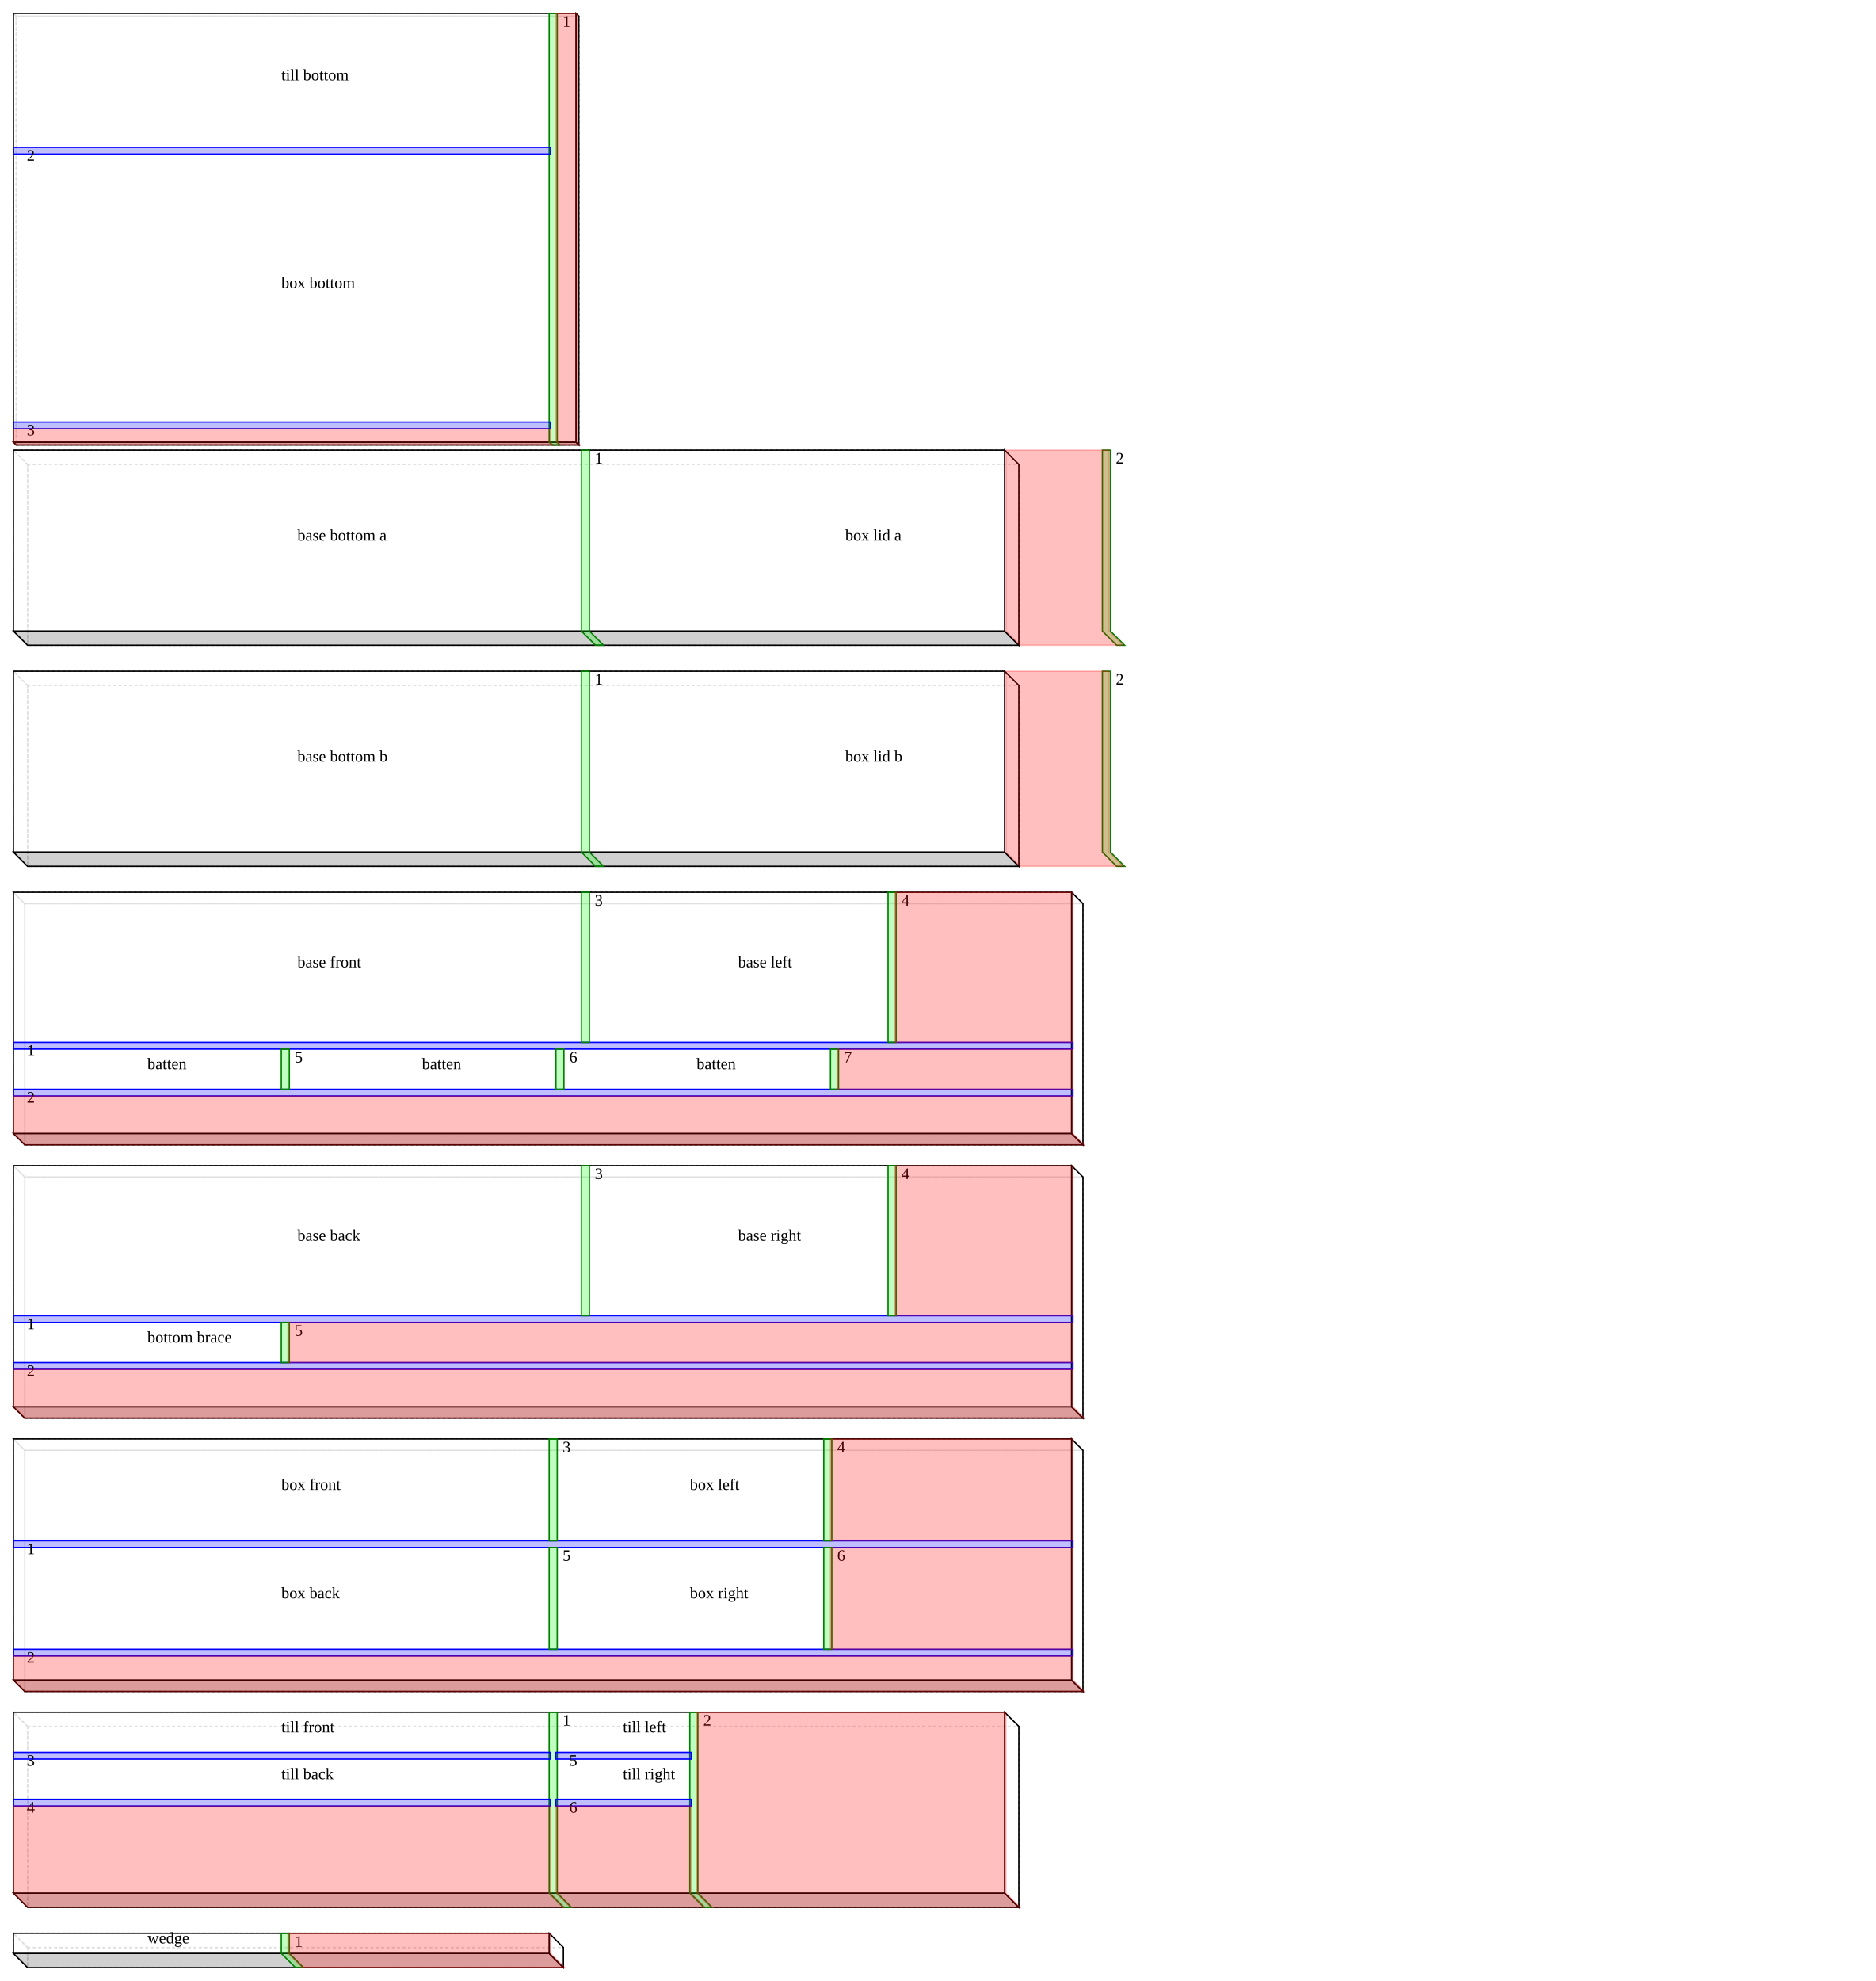
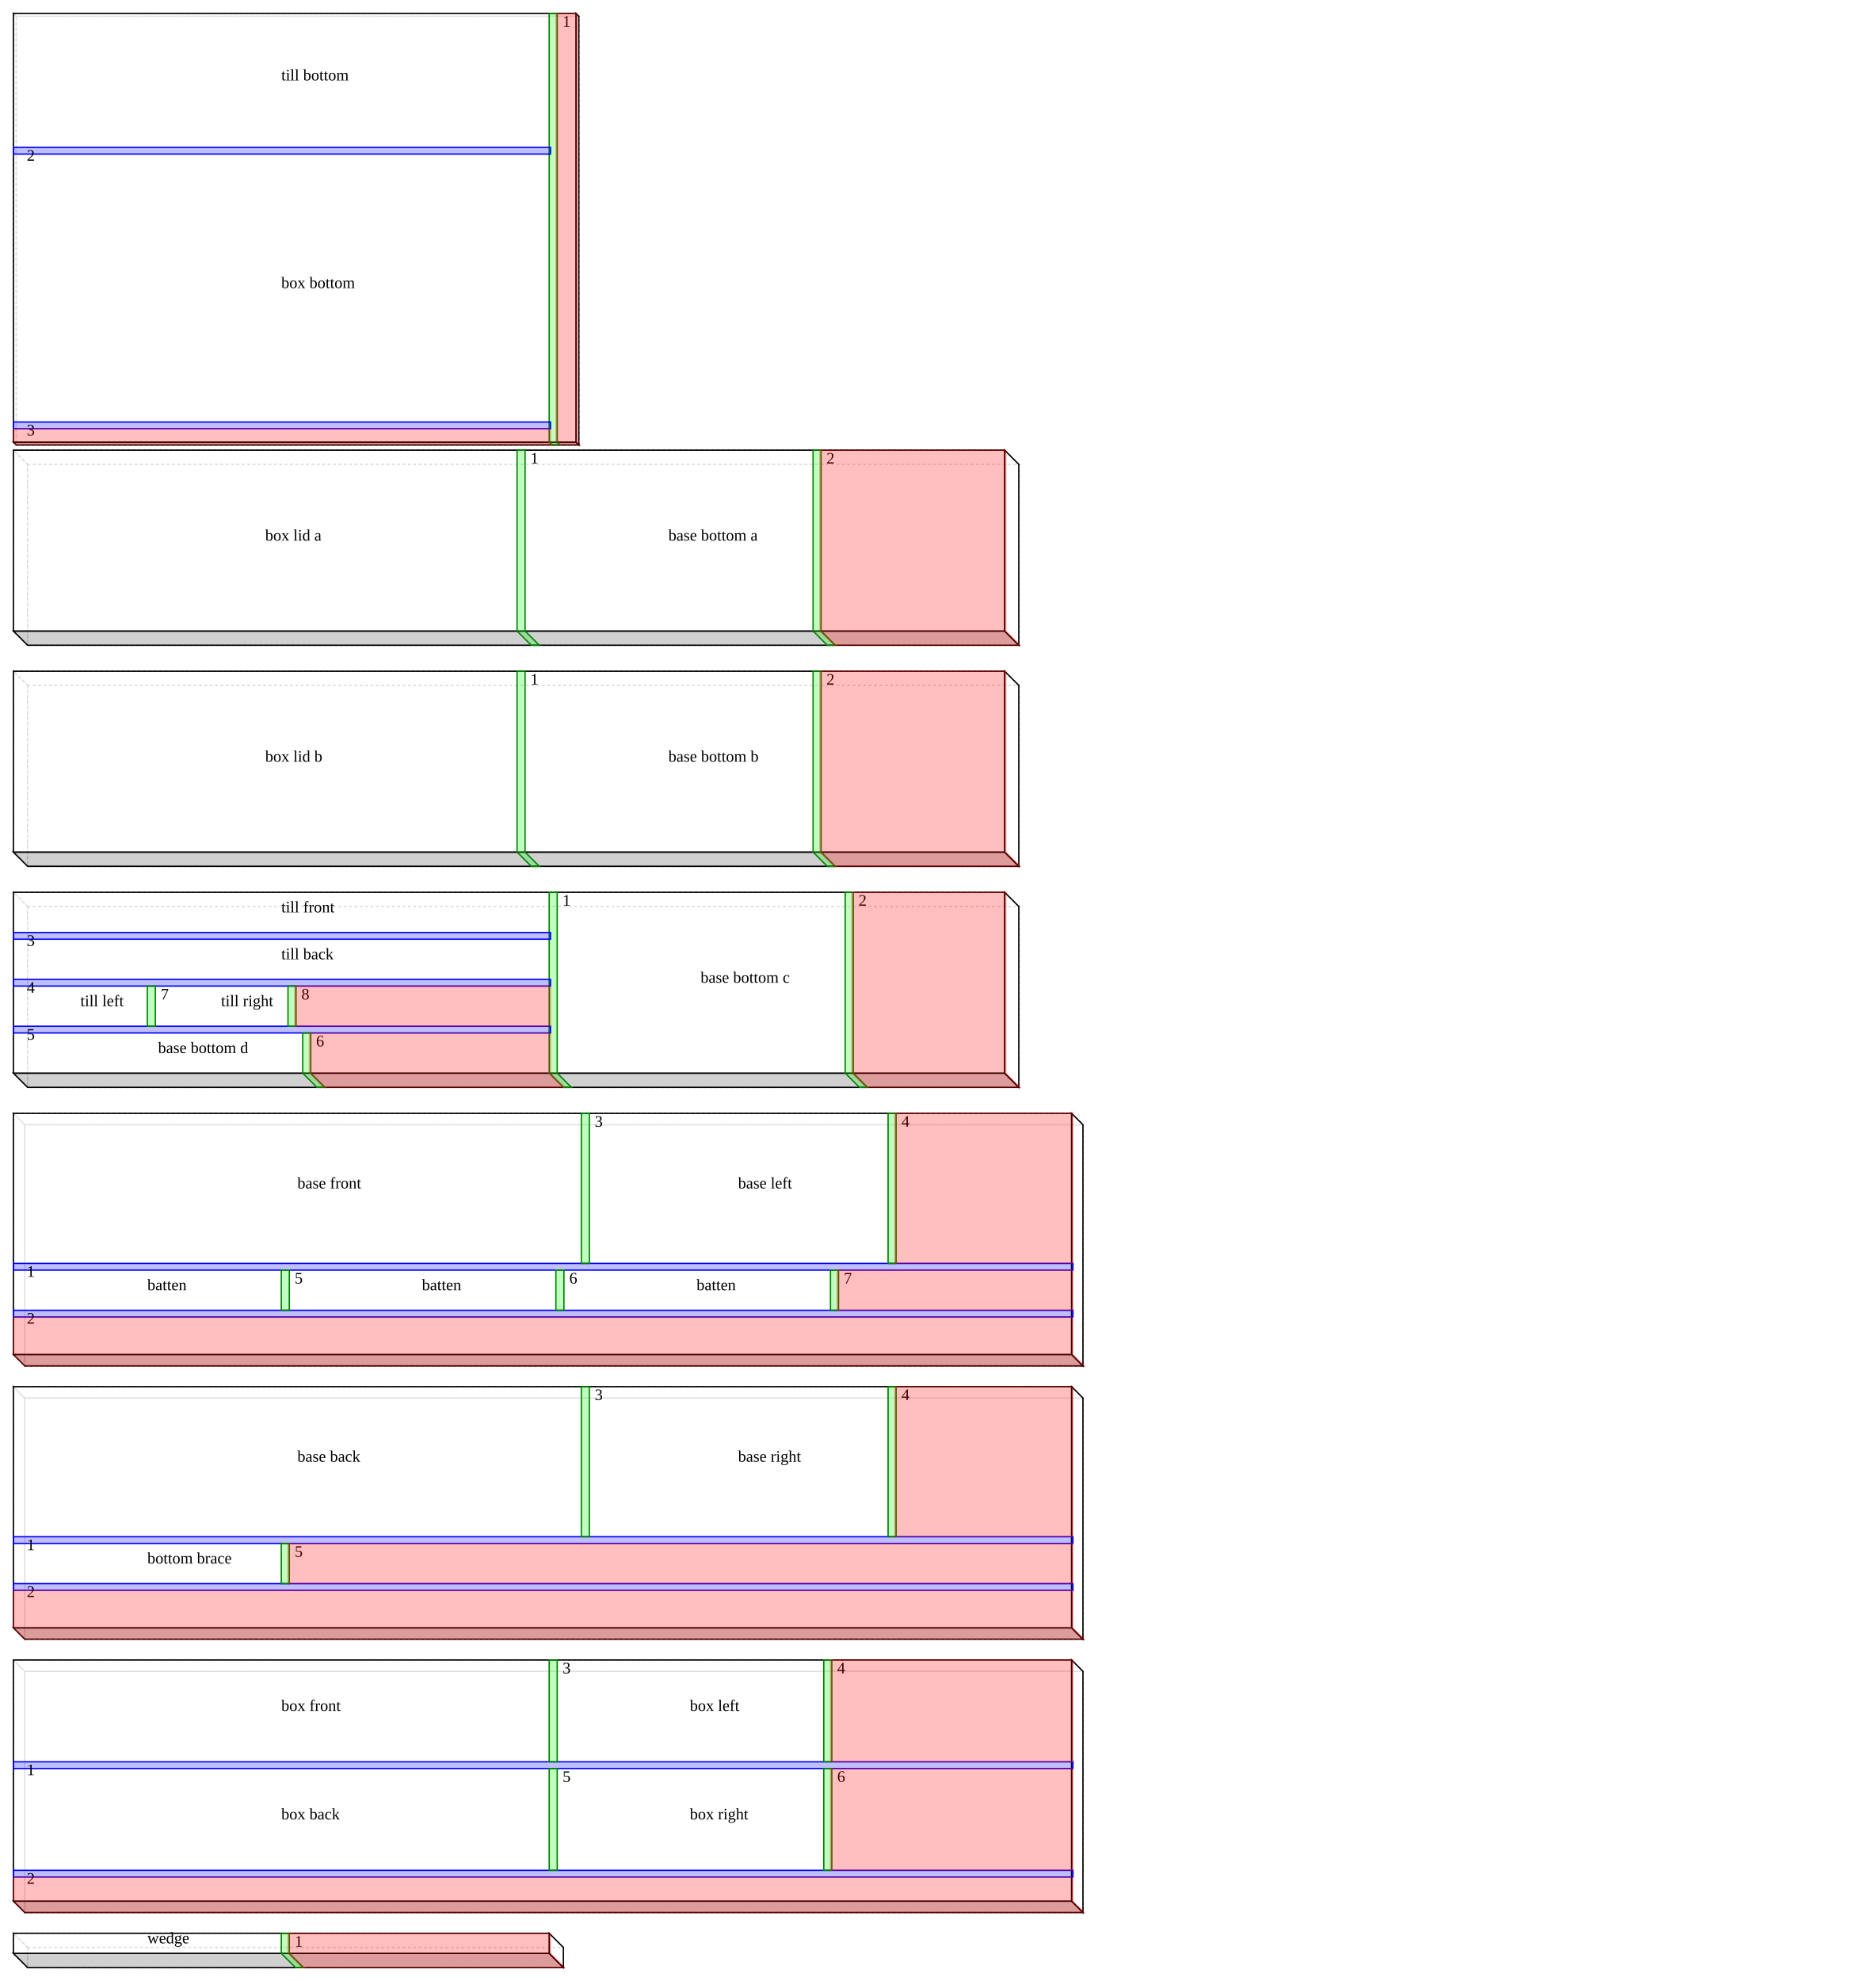
<svg xmlns="http://www.w3.org/2000/svg" width="1400" viewBox="0 0 1400 1478.607">
  <polygon fill="none" stroke-width="1" stroke-dasharray="2" stroke="gray" points="12.121,12.121 12.121,332.121 432.121,332.121 432.121,12.121" />
  <polygon fill="none" stroke-width="1" stroke-dasharray="2" stroke="gray" points="10.0,10.0 10.0,330.0 12.121,332.121 12.121,12.121" />
  <polygon fill="none" stroke-width="1" stroke-dasharray="2" stroke="gray" points="12.121,12.121 432.121,12.121 430.0,10.0 10.0,10.0" />
  <polygon fill="rgba(192,192,192,0.75)" stroke-width="1" stroke-dasharray="" stroke="black" points="10.0,330.0 430.0,330.0 432.121,332.121 12.121,332.121" />
  <polygon fill="rgba(255,255,255,0.75)" stroke-width="1" stroke-dasharray="" stroke="black" points="432.121,12.121 432.121,332.121 430.0,330.0 430.0,10.0" />
  <polygon fill="rgba(255,255,255,0.75)" stroke-width="1" stroke-dasharray="" stroke="black" points="10.0,10.0 430.0,10.0 430.0,330.0 10.0,330.0" />
  <polygon fill="rgba(0,255,0,0.25)" stroke-width="1" stroke-dasharray="" stroke="green" points="410.0,10.0 416.0,10.0 416.0,330.0 418.121,332.121 412.121,332.121 410.0,330.0" />
  <text style="" text-anchor="left" x="420.0" y="20" fill="black">1</text>
  <polygon fill="rgba(255,0,0,0.25)" stroke-width="1" stroke-dasharray="" stroke="rgba(255,0,0,0.25)" points="415.0,10.0 431.0,10.0 431.0,330.0 433.121,332.121 417.121,332.121 415.0,330.0" />
  <polygon fill="rgba(0,0,255,0.25)" stroke-width="1" stroke-dasharray="" stroke="blue" points="10.0,110.0 411.0,110.0 411.0,115.0 10.0,115.0" />
  <text style="" text-anchor="left" x="20" y="120.0" fill="black">2</text>
  <polygon fill="rgba(0,0,255,0.25)" stroke-width="1" stroke-dasharray="" stroke="blue" points="10.0,315.0 411.0,315.0 411.0,320.0 10.0,320.0" />
  <text style="" text-anchor="left" x="20" y="325.0" fill="black">3</text>
  <polygon fill="rgba(255,0,0,0.25)" stroke-width="1" stroke-dasharray="" stroke="rgba(255,0,0,0.25)" points="10.0,320.0 411.0,320.0 411.0,330.0 413.121,332.121 12.121,332.121 10.0,330.0" />
  <text style="" text-anchor="start" x="210.0" y="60.0" fill="black">till bottom</text>
  <text style="" text-anchor="start" x="210.0" y="215.0" fill="black">box bottom</text>
  <polygon fill="none" stroke-width="1" stroke-dasharray="2" stroke="gray" points="20.607,346.607 20.607,481.607 760.607,481.607 760.607,346.607" />
  <polygon fill="none" stroke-width="1" stroke-dasharray="2" stroke="gray" points="10.0,336.0 10.0,471.0 20.607,481.607 20.607,346.607" />
  <polygon fill="none" stroke-width="1" stroke-dasharray="2" stroke="gray" points="20.607,346.607 760.607,346.607 750.0,336.0 10.0,336.0" />
  <polygon fill="rgba(192,192,192,0.75)" stroke-width="1" stroke-dasharray="" stroke="black" points="10.0,471.0 750.0,471.0 760.607,481.607 20.607,481.607" />
  <polygon fill="rgba(255,255,255,0.75)" stroke-width="1" stroke-dasharray="" stroke="black" points="760.607,346.607 760.607,481.607 750.0,471.0 750.0,336.0" />
  <polygon fill="rgba(255,255,255,0.75)" stroke-width="1" stroke-dasharray="" stroke="black" points="10.0,336.0 750.0,336.0 750.0,471.0 10.0,471.0" />
-   <polygon fill="rgba(0,255,0,0.25)" stroke-width="1" stroke-dasharray="" stroke="green" points="434.0,336.0 440.0,336.0 440.0,471.0 450.607,481.607 444.607,481.607 434.0,471.0" />
-   <text style="" text-anchor="left" x="444.0" y="346" fill="black">1</text>
-   <polygon fill="rgba(0,255,0,0.25)" stroke-width="1" stroke-dasharray="" stroke="green" points="823.0,336.0 829.0,336.0 829.0,471.0 839.607,481.607 833.607,481.607 823.0,471.0" />
-   <text style="" text-anchor="left" x="833.0" y="346" fill="black">2</text>
-   <polygon fill="rgba(255,0,0,0.25)" stroke-width="1" stroke-dasharray="" stroke="rgba(255,0,0,0.25)" points="828.0,336.0 751.0,336.0 751.0,471.0 761.607,481.607 838.607,481.607 828.0,471.0" />
-   <text style="" text-anchor="start" x="222.0" y="403.5" fill="black">base bottom a</text>
-   <text style="" text-anchor="start" x="631.0" y="403.5" fill="black">box lid a</text>
+   <polygon fill="rgba(0,255,0,0.25)" stroke-width="1" stroke-dasharray="" stroke="green" points="386.0,336.0 392.0,336.0 392.0,471.0 402.607,481.607 396.607,481.607 386.0,471.0" />
+   <text style="" text-anchor="left" x="396.0" y="346" fill="black">1</text>
+   <polygon fill="rgba(0,255,0,0.25)" stroke-width="1" stroke-dasharray="" stroke="green" points="607.0,336.0 613.0,336.0 613.0,471.0 623.607,481.607 617.607,481.607 607.0,471.0" />
+   <text style="" text-anchor="left" x="617.0" y="346" fill="black">2</text>
+   <polygon fill="rgba(255,0,0,0.25)" stroke-width="1" stroke-dasharray="" stroke="rgba(255,0,0,0.25)" points="612.0,336.0 751.0,336.0 751.0,471.0 761.607,481.607 622.607,481.607 612.0,471.0" />
+   <text style="" text-anchor="start" x="198.0" y="403.5" fill="black">box lid a</text>
+   <text style="" text-anchor="start" x="499.0" y="403.5" fill="black">base bottom a</text>
  <polygon fill="none" stroke-width="1" stroke-dasharray="2" stroke="gray" points="20.607,511.607 20.607,646.607 760.607,646.607 760.607,511.607" />
  <polygon fill="none" stroke-width="1" stroke-dasharray="2" stroke="gray" points="10.0,501.0 10.0,636.0 20.607,646.607 20.607,511.607" />
  <polygon fill="none" stroke-width="1" stroke-dasharray="2" stroke="gray" points="20.607,511.607 760.607,511.607 750.0,501.0 10.0,501.0" />
  <polygon fill="rgba(192,192,192,0.75)" stroke-width="1" stroke-dasharray="" stroke="black" points="10.0,636.0 750.0,636.0 760.607,646.607 20.607,646.607" />
  <polygon fill="rgba(255,255,255,0.75)" stroke-width="1" stroke-dasharray="" stroke="black" points="760.607,511.607 760.607,646.607 750.0,636.0 750.0,501.0" />
  <polygon fill="rgba(255,255,255,0.75)" stroke-width="1" stroke-dasharray="" stroke="black" points="10.0,501.0 750.0,501.0 750.0,636.0 10.0,636.0" />
-   <polygon fill="rgba(0,255,0,0.25)" stroke-width="1" stroke-dasharray="" stroke="green" points="434.0,501.0 440.0,501.0 440.0,636.0 450.607,646.607 444.607,646.607 434.0,636.0" />
-   <text style="" text-anchor="left" x="444.0" y="511" fill="black">1</text>
-   <polygon fill="rgba(0,255,0,0.25)" stroke-width="1" stroke-dasharray="" stroke="green" points="823.0,501.0 829.0,501.0 829.0,636.0 839.607,646.607 833.607,646.607 823.0,636.0" />
-   <text style="" text-anchor="left" x="833.0" y="511" fill="black">2</text>
-   <polygon fill="rgba(255,0,0,0.25)" stroke-width="1" stroke-dasharray="" stroke="rgba(255,0,0,0.25)" points="828.0,501.0 751.0,501.0 751.0,636.0 761.607,646.607 838.607,646.607 828.0,636.0" />
-   <text style="" text-anchor="start" x="222.0" y="568.5" fill="black">base bottom b</text>
-   <text style="" text-anchor="start" x="631.0" y="568.5" fill="black">box lid b</text>
-   <polygon fill="none" stroke-width="1" stroke-dasharray="2" stroke="gray" points="18.485,674.485 18.485,854.485 808.485,854.485 808.485,674.485" />
-   <polygon fill="none" stroke-width="1" stroke-dasharray="2" stroke="gray" points="10.0,666.0 10.0,846.0 18.485,854.485 18.485,674.485" />
-   <polygon fill="none" stroke-width="1" stroke-dasharray="2" stroke="gray" points="18.485,674.485 808.485,674.485 800.0,666.0 10.0,666.0" />
-   <polygon fill="rgba(192,192,192,0.75)" stroke-width="1" stroke-dasharray="" stroke="black" points="10.0,846.0 800.0,846.0 808.485,854.485 18.485,854.485" />
-   <polygon fill="rgba(255,255,255,0.75)" stroke-width="1" stroke-dasharray="" stroke="black" points="808.485,674.485 808.485,854.485 800.0,846.0 800.0,666.0" />
-   <polygon fill="rgba(255,255,255,0.75)" stroke-width="1" stroke-dasharray="" stroke="black" points="10.0,666.0 800.0,666.0 800.0,846.0 10.0,846.0" />
-   <polygon fill="rgba(0,0,255,0.25)" stroke-width="1" stroke-dasharray="" stroke="blue" points="10.0,778.0 801.0,778.0 801.0,783.0 10.0,783.0" />
-   <text style="" text-anchor="left" x="20" y="788.0" fill="black">1</text>
-   <polygon fill="rgba(0,0,255,0.25)" stroke-width="1" stroke-dasharray="" stroke="blue" points="10.0,813.0 801.0,813.0 801.0,818.0 10.0,818.0" />
-   <text style="" text-anchor="left" x="20" y="823.0" fill="black">2</text>
-   <polygon fill="rgba(255,0,0,0.25)" stroke-width="1" stroke-dasharray="" stroke="rgba(255,0,0,0.25)" points="10.0,818.0 801.0,818.0 801.0,846.0 809.485,854.485 18.485,854.485 10.0,846.0" />
-   <polygon fill="rgba(0,255,0,0.25)" stroke-width="1" stroke-dasharray="" stroke="green" points="434.0,666.0 440.0,666.0 440.0,778.0 434.0,778.0" />
-   <text style="" text-anchor="left" x="444.0" y="676" fill="black">3</text>
-   <polygon fill="rgba(0,255,0,0.25)" stroke-width="1" stroke-dasharray="" stroke="green" points="663.0,666.0 669.0,666.0 669.0,778.0 663.0,778.0" />
-   <text style="" text-anchor="left" x="673.0" y="676" fill="black">4</text>
-   <polygon fill="rgba(255,0,0,0.25)" stroke-width="1" stroke-dasharray="" stroke="rgba(255,0,0,0.25)" points="668.0,666.0 801.0,666.0 801.0,778.0 668.0,778.0" />
-   <text style="" text-anchor="start" x="222.0" y="722.0" fill="black">base front</text>
-   <text style="" text-anchor="start" x="551.0" y="722.0" fill="black">base left</text>
-   <polygon fill="rgba(0,255,0,0.25)" stroke-width="1" stroke-dasharray="" stroke="green" points="210.0,783.0 216.0,783.0 216.0,813.0 210.0,813.0" />
-   <text style="" text-anchor="left" x="220.0" y="793.0" fill="black">5</text>
-   <polygon fill="rgba(0,255,0,0.25)" stroke-width="1" stroke-dasharray="" stroke="green" points="415.0,783.0 421.0,783.0 421.0,813.0 415.0,813.0" />
-   <text style="" text-anchor="left" x="425.0" y="793.0" fill="black">6</text>
-   <polygon fill="rgba(0,255,0,0.25)" stroke-width="1" stroke-dasharray="" stroke="green" points="620.0,783.0 626.0,783.0 626.0,813.0 620.0,813.0" />
-   <text style="" text-anchor="left" x="630.0" y="793.0" fill="black">7</text>
-   <polygon fill="rgba(255,0,0,0.25)" stroke-width="1" stroke-dasharray="" stroke="rgba(255,0,0,0.25)" points="625.0,783.0 801.0,783.0 801.0,813.0 625.0,813.0" />
-   <text style="" text-anchor="start" x="110.0" y="798.0" fill="black">batten</text>
-   <text style="" text-anchor="start" x="315.0" y="798.0" fill="black">batten</text>
-   <text style="" text-anchor="start" x="520.0" y="798.0" fill="black">batten</text>
-   <polygon fill="none" stroke-width="1" stroke-dasharray="2" stroke="gray" points="18.485,878.485 18.485,1058.485 808.485,1058.485 808.485,878.485" />
-   <polygon fill="none" stroke-width="1" stroke-dasharray="2" stroke="gray" points="10.0,870.0 10.0,1050.0 18.485,1058.485 18.485,878.485" />
-   <polygon fill="none" stroke-width="1" stroke-dasharray="2" stroke="gray" points="18.485,878.485 808.485,878.485 800.0,870.0 10.0,870.0" />
-   <polygon fill="rgba(192,192,192,0.75)" stroke-width="1" stroke-dasharray="" stroke="black" points="10.0,1050.0 800.0,1050.0 808.485,1058.485 18.485,1058.485" />
-   <polygon fill="rgba(255,255,255,0.75)" stroke-width="1" stroke-dasharray="" stroke="black" points="808.485,878.485 808.485,1058.485 800.0,1050.0 800.0,870.0" />
-   <polygon fill="rgba(255,255,255,0.75)" stroke-width="1" stroke-dasharray="" stroke="black" points="10.0,870.0 800.0,870.0 800.0,1050.0 10.0,1050.0" />
-   <polygon fill="rgba(0,0,255,0.25)" stroke-width="1" stroke-dasharray="" stroke="blue" points="10.0,982.0 801.0,982.0 801.0,987.0 10.0,987.0" />
-   <text style="" text-anchor="left" x="20" y="992.0" fill="black">1</text>
-   <polygon fill="rgba(0,0,255,0.25)" stroke-width="1" stroke-dasharray="" stroke="blue" points="10.0,1017.0 801.0,1017.0 801.0,1022.0 10.0,1022.0" />
-   <text style="" text-anchor="left" x="20" y="1027.0" fill="black">2</text>
-   <polygon fill="rgba(255,0,0,0.25)" stroke-width="1" stroke-dasharray="" stroke="rgba(255,0,0,0.25)" points="10.0,1022.0 801.0,1022.0 801.0,1050.0 809.485,1058.485 18.485,1058.485 10.0,1050.0" />
-   <polygon fill="rgba(0,255,0,0.25)" stroke-width="1" stroke-dasharray="" stroke="green" points="434.0,870.0 440.0,870.0 440.0,982.0 434.0,982.0" />
-   <text style="" text-anchor="left" x="444.0" y="880" fill="black">3</text>
-   <polygon fill="rgba(0,255,0,0.25)" stroke-width="1" stroke-dasharray="" stroke="green" points="663.0,870.0 669.0,870.0 669.0,982.0 663.0,982.0" />
-   <text style="" text-anchor="left" x="673.0" y="880" fill="black">4</text>
-   <polygon fill="rgba(255,0,0,0.25)" stroke-width="1" stroke-dasharray="" stroke="rgba(255,0,0,0.25)" points="668.0,870.0 801.0,870.0 801.0,982.0 668.0,982.0" />
-   <text style="" text-anchor="start" x="222.0" y="926.0" fill="black">base back</text>
-   <text style="" text-anchor="start" x="551.0" y="926.0" fill="black">base right</text>
-   <polygon fill="rgba(0,255,0,0.25)" stroke-width="1" stroke-dasharray="" stroke="green" points="210.0,987.0 216.0,987.0 216.0,1017.0 210.0,1017.0" />
-   <text style="" text-anchor="left" x="220.0" y="997.0" fill="black">5</text>
-   <polygon fill="rgba(255,0,0,0.25)" stroke-width="1" stroke-dasharray="" stroke="rgba(255,0,0,0.25)" points="215.0,987.0 801.0,987.0 801.0,1017.0 215.0,1017.0" />
-   <text style="" text-anchor="start" x="110.0" y="1002.0" fill="black">bottom brace</text>
-   <polygon fill="none" stroke-width="1" stroke-dasharray="2" stroke="gray" points="18.485,1082.485 18.485,1262.485 808.485,1262.485 808.485,1082.485" />
-   <polygon fill="none" stroke-width="1" stroke-dasharray="2" stroke="gray" points="10.0,1074.0 10.0,1254.0 18.485,1262.485 18.485,1082.485" />
-   <polygon fill="none" stroke-width="1" stroke-dasharray="2" stroke="gray" points="18.485,1082.485 808.485,1082.485 800.0,1074.0 10.0,1074.0" />
-   <polygon fill="rgba(192,192,192,0.75)" stroke-width="1" stroke-dasharray="" stroke="black" points="10.0,1254.0 800.0,1254.0 808.485,1262.485 18.485,1262.485" />
-   <polygon fill="rgba(255,255,255,0.75)" stroke-width="1" stroke-dasharray="" stroke="black" points="808.485,1082.485 808.485,1262.485 800.0,1254.0 800.0,1074.0" />
-   <polygon fill="rgba(255,255,255,0.75)" stroke-width="1" stroke-dasharray="" stroke="black" points="10.0,1074.0 800.0,1074.0 800.0,1254.0 10.0,1254.0" />
-   <polygon fill="rgba(0,0,255,0.25)" stroke-width="1" stroke-dasharray="" stroke="blue" points="10.0,1150.0 801.0,1150.0 801.0,1155.0 10.0,1155.0" />
-   <text style="" text-anchor="left" x="20" y="1160.0" fill="black">1</text>
-   <polygon fill="rgba(0,0,255,0.25)" stroke-width="1" stroke-dasharray="" stroke="blue" points="10.0,1231.0 801.0,1231.0 801.0,1236.0 10.0,1236.0" />
-   <text style="" text-anchor="left" x="20" y="1241.0" fill="black">2</text>
-   <polygon fill="rgba(255,0,0,0.25)" stroke-width="1" stroke-dasharray="" stroke="rgba(255,0,0,0.25)" points="10.0,1236.0 801.0,1236.0 801.0,1254.0 809.485,1262.485 18.485,1262.485 10.0,1254.0" />
-   <polygon fill="rgba(0,255,0,0.25)" stroke-width="1" stroke-dasharray="" stroke="green" points="410.0,1074.0 416.0,1074.0 416.0,1150.0 410.0,1150.0" />
-   <text style="" text-anchor="left" x="420.0" y="1084" fill="black">3</text>
-   <polygon fill="rgba(0,255,0,0.25)" stroke-width="1" stroke-dasharray="" stroke="green" points="615.0,1074.0 621.0,1074.0 621.0,1150.0 615.0,1150.0" />
-   <text style="" text-anchor="left" x="625.0" y="1084" fill="black">4</text>
-   <polygon fill="rgba(255,0,0,0.25)" stroke-width="1" stroke-dasharray="" stroke="rgba(255,0,0,0.25)" points="620.0,1074.0 801.0,1074.0 801.0,1150.0 620.0,1150.0" />
-   <polygon fill="rgba(0,255,0,0.25)" stroke-width="1" stroke-dasharray="" stroke="green" points="410.0,1155.0 416.0,1155.0 416.0,1231.0 410.0,1231.0" />
-   <text style="" text-anchor="left" x="420.0" y="1165.0" fill="black">5</text>
-   <polygon fill="rgba(0,255,0,0.25)" stroke-width="1" stroke-dasharray="" stroke="green" points="615.0,1155.0 621.0,1155.0 621.0,1231.0 615.0,1231.0" />
-   <text style="" text-anchor="left" x="625.0" y="1165.0" fill="black">6</text>
-   <polygon fill="rgba(255,0,0,0.25)" stroke-width="1" stroke-dasharray="" stroke="rgba(255,0,0,0.25)" points="620.0,1155.0 801.0,1155.0 801.0,1231.0 620.0,1231.0" />
-   <text style="" text-anchor="start" x="210.0" y="1112.0" fill="black">box front</text>
-   <text style="" text-anchor="start" x="515.0" y="1112.0" fill="black">box left</text>
-   <text style="" text-anchor="start" x="210.0" y="1193.0" fill="black">box back</text>
-   <text style="" text-anchor="start" x="515.0" y="1193.0" fill="black">box right</text>
-   <polygon fill="none" stroke-width="1" stroke-dasharray="2" stroke="gray" points="20.607,1288.607 20.607,1423.607 760.607,1423.607 760.607,1288.607" />
-   <polygon fill="none" stroke-width="1" stroke-dasharray="2" stroke="gray" points="10.0,1278.0 10.0,1413.0 20.607,1423.607 20.607,1288.607" />
-   <polygon fill="none" stroke-width="1" stroke-dasharray="2" stroke="gray" points="20.607,1288.607 760.607,1288.607 750.0,1278.0 10.0,1278.0" />
-   <polygon fill="rgba(192,192,192,0.75)" stroke-width="1" stroke-dasharray="" stroke="black" points="10.0,1413.0 750.0,1413.0 760.607,1423.607 20.607,1423.607" />
-   <polygon fill="rgba(255,255,255,0.75)" stroke-width="1" stroke-dasharray="" stroke="black" points="760.607,1288.607 760.607,1423.607 750.0,1413.0 750.0,1278.0" />
-   <polygon fill="rgba(255,255,255,0.75)" stroke-width="1" stroke-dasharray="" stroke="black" points="10.0,1278.0 750.0,1278.0 750.0,1413.0 10.0,1413.0" />
-   <polygon fill="rgba(0,255,0,0.25)" stroke-width="1" stroke-dasharray="" stroke="green" points="410.0,1278.0 416.0,1278.0 416.0,1413.0 426.607,1423.607 420.607,1423.607 410.0,1413.0" />
-   <text style="" text-anchor="left" x="420.0" y="1288" fill="black">1</text>
-   <polygon fill="rgba(0,255,0,0.25)" stroke-width="1" stroke-dasharray="" stroke="green" points="515.0,1278.0 521.0,1278.0 521.0,1413.0 531.607,1423.607 525.607,1423.607 515.0,1413.0" />
-   <text style="" text-anchor="left" x="525.0" y="1288" fill="black">2</text>
-   <polygon fill="rgba(255,0,0,0.25)" stroke-width="1" stroke-dasharray="" stroke="rgba(255,0,0,0.25)" points="520.0,1278.0 751.0,1278.0 751.0,1413.0 761.607,1423.607 530.607,1423.607 520.0,1413.0" />
-   <polygon fill="rgba(0,0,255,0.25)" stroke-width="1" stroke-dasharray="" stroke="blue" points="10.0,1308.0 411.0,1308.0 411.0,1313.0 10.0,1313.0" />
-   <text style="" text-anchor="left" x="20" y="1318" fill="black">3</text>
-   <polygon fill="rgba(0,0,255,0.25)" stroke-width="1" stroke-dasharray="" stroke="blue" points="10.0,1343.0 411.0,1343.0 411.0,1348.0 10.0,1348.0" />
-   <text style="" text-anchor="left" x="20" y="1353" fill="black">4</text>
-   <polygon fill="rgba(255,0,0,0.25)" stroke-width="1" stroke-dasharray="" stroke="rgba(255,0,0,0.25)" points="10.0,1348.0 411.0,1348.0 411.0,1413.0 421.607,1423.607 20.607,1423.607 10.0,1413.0" />
-   <polygon fill="rgba(0,0,255,0.25)" stroke-width="1" stroke-dasharray="" stroke="blue" points="415.0,1308.0 516.0,1308.0 516.0,1313.0 415.0,1313.0" />
-   <text style="" text-anchor="left" x="425.0" y="1318" fill="black">5</text>
-   <polygon fill="rgba(0,0,255,0.25)" stroke-width="1" stroke-dasharray="" stroke="blue" points="415.0,1343.0 516.0,1343.0 516.0,1348.0 415.0,1348.0" />
-   <text style="" text-anchor="left" x="425.0" y="1353" fill="black">6</text>
-   <polygon fill="rgba(255,0,0,0.25)" stroke-width="1" stroke-dasharray="" stroke="rgba(255,0,0,0.25)" points="415.0,1348.0 516.0,1348.0 516.0,1413.0 526.607,1423.607 425.607,1423.607 415.0,1413.0" />
-   <text style="" text-anchor="start" x="210.0" y="1293.0" fill="black">till front</text>
-   <text style="" text-anchor="start" x="210.0" y="1328.0" fill="black">till back</text>
-   <text style="" text-anchor="start" x="465.0" y="1293.0" fill="black">till left</text>
-   <text style="" text-anchor="start" x="465.0" y="1328.0" fill="black">till right</text>
+   <polygon fill="rgba(0,255,0,0.25)" stroke-width="1" stroke-dasharray="" stroke="green" points="386.0,501.0 392.0,501.0 392.0,636.0 402.607,646.607 396.607,646.607 386.0,636.0" />
+   <text style="" text-anchor="left" x="396.0" y="511" fill="black">1</text>
+   <polygon fill="rgba(0,255,0,0.25)" stroke-width="1" stroke-dasharray="" stroke="green" points="607.0,501.0 613.0,501.0 613.0,636.0 623.607,646.607 617.607,646.607 607.0,636.0" />
+   <text style="" text-anchor="left" x="617.0" y="511" fill="black">2</text>
+   <polygon fill="rgba(255,0,0,0.25)" stroke-width="1" stroke-dasharray="" stroke="rgba(255,0,0,0.25)" points="612.0,501.0 751.0,501.0 751.0,636.0 761.607,646.607 622.607,646.607 612.0,636.0" />
+   <text style="" text-anchor="start" x="198.0" y="568.5" fill="black">box lid b</text>
+   <text style="" text-anchor="start" x="499.0" y="568.5" fill="black">base bottom b</text>
+   <polygon fill="none" stroke-width="1" stroke-dasharray="2" stroke="gray" points="20.607,676.607 20.607,811.607 760.607,811.607 760.607,676.607" />
+   <polygon fill="none" stroke-width="1" stroke-dasharray="2" stroke="gray" points="10.0,666.0 10.0,801.0 20.607,811.607 20.607,676.607" />
+   <polygon fill="none" stroke-width="1" stroke-dasharray="2" stroke="gray" points="20.607,676.607 760.607,676.607 750.0,666.0 10.0,666.0" />
+   <polygon fill="rgba(192,192,192,0.75)" stroke-width="1" stroke-dasharray="" stroke="black" points="10.0,801.0 750.0,801.0 760.607,811.607 20.607,811.607" />
+   <polygon fill="rgba(255,255,255,0.75)" stroke-width="1" stroke-dasharray="" stroke="black" points="760.607,676.607 760.607,811.607 750.0,801.0 750.0,666.0" />
+   <polygon fill="rgba(255,255,255,0.75)" stroke-width="1" stroke-dasharray="" stroke="black" points="10.0,666.0 750.0,666.0 750.0,801.0 10.0,801.0" />
+   <polygon fill="rgba(0,255,0,0.25)" stroke-width="1" stroke-dasharray="" stroke="green" points="410.0,666.0 416.0,666.0 416.0,801.0 426.607,811.607 420.607,811.607 410.0,801.0" />
+   <text style="" text-anchor="left" x="420.0" y="676" fill="black">1</text>
+   <polygon fill="rgba(0,255,0,0.25)" stroke-width="1" stroke-dasharray="" stroke="green" points="631.0,666.0 637.0,666.0 637.0,801.0 647.607,811.607 641.607,811.607 631.0,801.0" />
+   <text style="" text-anchor="left" x="641.0" y="676" fill="black">2</text>
+   <polygon fill="rgba(255,0,0,0.25)" stroke-width="1" stroke-dasharray="" stroke="rgba(255,0,0,0.25)" points="636.0,666.0 751.0,666.0 751.0,801.0 761.607,811.607 646.607,811.607 636.0,801.0" />
+   <text style="" text-anchor="start" x="523.0" y="733.5" fill="black">base bottom c</text>
+   <polygon fill="rgba(0,0,255,0.25)" stroke-width="1" stroke-dasharray="" stroke="blue" points="10.0,696.0 411.0,696.0 411.0,701.0 10.0,701.0" />
+   <text style="" text-anchor="left" x="20" y="706" fill="black">3</text>
+   <polygon fill="rgba(0,0,255,0.25)" stroke-width="1" stroke-dasharray="" stroke="blue" points="10.0,731.0 411.0,731.0 411.0,736.0 10.0,736.0" />
+   <text style="" text-anchor="left" x="20" y="741" fill="black">4</text>
+   <polygon fill="rgba(0,0,255,0.25)" stroke-width="1" stroke-dasharray="" stroke="blue" points="10.0,766.0 411.0,766.0 411.0,771.0 10.0,771.0" />
+   <text style="" text-anchor="left" x="20" y="776" fill="black">5</text>
+   <polygon fill="rgba(0,255,0,0.25)" stroke-width="1" stroke-dasharray="" stroke="green" points="226.0,771.0 232.0,771.0 232.0,801.0 242.607,811.607 236.607,811.607 226.0,801.0" />
+   <text style="" text-anchor="left" x="236.0" y="781" fill="black">6</text>
+   <polygon fill="rgba(255,0,0,0.25)" stroke-width="1" stroke-dasharray="" stroke="rgba(255,0,0,0.25)" points="231.0,771.0 411.0,771.0 411.0,801.0 421.607,811.607 241.607,811.607 231.0,801.0" />
+   <text style="" text-anchor="start" x="118.0" y="786.0" fill="black">base bottom d</text>
+   <polygon fill="rgba(0,255,0,0.25)" stroke-width="1" stroke-dasharray="" stroke="green" points="110.0,736.0 116.0,736.0 116.0,766.0 110.0,766.0" />
+   <text style="" text-anchor="left" x="120.0" y="746" fill="black">7</text>
+   <polygon fill="rgba(0,255,0,0.25)" stroke-width="1" stroke-dasharray="" stroke="green" points="215.0,736.0 221.0,736.0 221.0,766.0 215.0,766.0" />
+   <text style="" text-anchor="left" x="225.0" y="746" fill="black">8</text>
+   <polygon fill="rgba(255,0,0,0.25)" stroke-width="1" stroke-dasharray="" stroke="rgba(255,0,0,0.25)" points="220.0,736.0 411.0,736.0 411.0,766.0 220.0,766.0" />
+   <text style="" text-anchor="start" x="210.0" y="681.0" fill="black">till front</text>
+   <text style="" text-anchor="start" x="210.0" y="716.0" fill="black">till back</text>
+   <text style="" text-anchor="start" x="60.0" y="751.0" fill="black">till left</text>
+   <text style="" text-anchor="start" x="165.0" y="751.0" fill="black">till right</text>
+   <polygon fill="none" stroke-width="1" stroke-dasharray="2" stroke="gray" points="18.485,839.485 18.485,1019.485 808.485,1019.485 808.485,839.485" />
+   <polygon fill="none" stroke-width="1" stroke-dasharray="2" stroke="gray" points="10.0,831.0 10.0,1011.0 18.485,1019.485 18.485,839.485" />
+   <polygon fill="none" stroke-width="1" stroke-dasharray="2" stroke="gray" points="18.485,839.485 808.485,839.485 800.0,831.0 10.0,831.0" />
+   <polygon fill="rgba(192,192,192,0.75)" stroke-width="1" stroke-dasharray="" stroke="black" points="10.0,1011.0 800.0,1011.0 808.485,1019.485 18.485,1019.485" />
+   <polygon fill="rgba(255,255,255,0.75)" stroke-width="1" stroke-dasharray="" stroke="black" points="808.485,839.485 808.485,1019.485 800.0,1011.0 800.0,831.0" />
+   <polygon fill="rgba(255,255,255,0.75)" stroke-width="1" stroke-dasharray="" stroke="black" points="10.0,831.0 800.0,831.0 800.0,1011.0 10.0,1011.0" />
+   <polygon fill="rgba(0,0,255,0.25)" stroke-width="1" stroke-dasharray="" stroke="blue" points="10.0,943.0 801.0,943.0 801.0,948.0 10.0,948.0" />
+   <text style="" text-anchor="left" x="20" y="953.0" fill="black">1</text>
+   <polygon fill="rgba(0,0,255,0.25)" stroke-width="1" stroke-dasharray="" stroke="blue" points="10.0,978.0 801.0,978.0 801.0,983.0 10.0,983.0" />
+   <text style="" text-anchor="left" x="20" y="988.0" fill="black">2</text>
+   <polygon fill="rgba(255,0,0,0.25)" stroke-width="1" stroke-dasharray="" stroke="rgba(255,0,0,0.25)" points="10.0,983.0 801.0,983.0 801.0,1011.0 809.485,1019.485 18.485,1019.485 10.0,1011.0" />
+   <polygon fill="rgba(0,255,0,0.25)" stroke-width="1" stroke-dasharray="" stroke="green" points="434.0,831.0 440.0,831.0 440.0,943.0 434.0,943.0" />
+   <text style="" text-anchor="left" x="444.0" y="841" fill="black">3</text>
+   <polygon fill="rgba(0,255,0,0.25)" stroke-width="1" stroke-dasharray="" stroke="green" points="663.0,831.0 669.0,831.0 669.0,943.0 663.0,943.0" />
+   <text style="" text-anchor="left" x="673.0" y="841" fill="black">4</text>
+   <polygon fill="rgba(255,0,0,0.25)" stroke-width="1" stroke-dasharray="" stroke="rgba(255,0,0,0.25)" points="668.0,831.0 801.0,831.0 801.0,943.0 668.0,943.0" />
+   <text style="" text-anchor="start" x="222.0" y="887.0" fill="black">base front</text>
+   <text style="" text-anchor="start" x="551.0" y="887.0" fill="black">base left</text>
+   <polygon fill="rgba(0,255,0,0.25)" stroke-width="1" stroke-dasharray="" stroke="green" points="210.0,948.0 216.0,948.0 216.0,978.0 210.0,978.0" />
+   <text style="" text-anchor="left" x="220.0" y="958.0" fill="black">5</text>
+   <polygon fill="rgba(0,255,0,0.25)" stroke-width="1" stroke-dasharray="" stroke="green" points="415.0,948.0 421.0,948.0 421.0,978.0 415.0,978.0" />
+   <text style="" text-anchor="left" x="425.0" y="958.0" fill="black">6</text>
+   <polygon fill="rgba(0,255,0,0.25)" stroke-width="1" stroke-dasharray="" stroke="green" points="620.0,948.0 626.0,948.0 626.0,978.0 620.0,978.0" />
+   <text style="" text-anchor="left" x="630.0" y="958.0" fill="black">7</text>
+   <polygon fill="rgba(255,0,0,0.25)" stroke-width="1" stroke-dasharray="" stroke="rgba(255,0,0,0.25)" points="625.0,948.0 801.0,948.0 801.0,978.0 625.0,978.0" />
+   <text style="" text-anchor="start" x="110.0" y="963.0" fill="black">batten</text>
+   <text style="" text-anchor="start" x="315.0" y="963.0" fill="black">batten</text>
+   <text style="" text-anchor="start" x="520.0" y="963.0" fill="black">batten</text>
+   <polygon fill="none" stroke-width="1" stroke-dasharray="2" stroke="gray" points="18.485,1043.485 18.485,1223.485 808.485,1223.485 808.485,1043.485" />
+   <polygon fill="none" stroke-width="1" stroke-dasharray="2" stroke="gray" points="10.0,1035.0 10.0,1215.0 18.485,1223.485 18.485,1043.485" />
+   <polygon fill="none" stroke-width="1" stroke-dasharray="2" stroke="gray" points="18.485,1043.485 808.485,1043.485 800.0,1035.0 10.0,1035.0" />
+   <polygon fill="rgba(192,192,192,0.75)" stroke-width="1" stroke-dasharray="" stroke="black" points="10.0,1215.0 800.0,1215.0 808.485,1223.485 18.485,1223.485" />
+   <polygon fill="rgba(255,255,255,0.75)" stroke-width="1" stroke-dasharray="" stroke="black" points="808.485,1043.485 808.485,1223.485 800.0,1215.0 800.0,1035.0" />
+   <polygon fill="rgba(255,255,255,0.75)" stroke-width="1" stroke-dasharray="" stroke="black" points="10.0,1035.0 800.0,1035.0 800.0,1215.0 10.0,1215.0" />
+   <polygon fill="rgba(0,0,255,0.25)" stroke-width="1" stroke-dasharray="" stroke="blue" points="10.0,1147.0 801.0,1147.0 801.0,1152.0 10.0,1152.0" />
+   <text style="" text-anchor="left" x="20" y="1157.0" fill="black">1</text>
+   <polygon fill="rgba(0,0,255,0.25)" stroke-width="1" stroke-dasharray="" stroke="blue" points="10.0,1182.0 801.0,1182.0 801.0,1187.0 10.0,1187.0" />
+   <text style="" text-anchor="left" x="20" y="1192.0" fill="black">2</text>
+   <polygon fill="rgba(255,0,0,0.25)" stroke-width="1" stroke-dasharray="" stroke="rgba(255,0,0,0.25)" points="10.0,1187.0 801.0,1187.0 801.0,1215.0 809.485,1223.485 18.485,1223.485 10.0,1215.0" />
+   <polygon fill="rgba(0,255,0,0.25)" stroke-width="1" stroke-dasharray="" stroke="green" points="434.0,1035.0 440.0,1035.0 440.0,1147.0 434.0,1147.0" />
+   <text style="" text-anchor="left" x="444.0" y="1045" fill="black">3</text>
+   <polygon fill="rgba(0,255,0,0.25)" stroke-width="1" stroke-dasharray="" stroke="green" points="663.0,1035.0 669.0,1035.0 669.0,1147.0 663.0,1147.0" />
+   <text style="" text-anchor="left" x="673.0" y="1045" fill="black">4</text>
+   <polygon fill="rgba(255,0,0,0.25)" stroke-width="1" stroke-dasharray="" stroke="rgba(255,0,0,0.25)" points="668.0,1035.0 801.0,1035.0 801.0,1147.0 668.0,1147.0" />
+   <text style="" text-anchor="start" x="222.0" y="1091.0" fill="black">base back</text>
+   <text style="" text-anchor="start" x="551.0" y="1091.0" fill="black">base right</text>
+   <polygon fill="rgba(0,255,0,0.25)" stroke-width="1" stroke-dasharray="" stroke="green" points="210.0,1152.0 216.0,1152.0 216.0,1182.0 210.0,1182.0" />
+   <text style="" text-anchor="left" x="220.0" y="1162.0" fill="black">5</text>
+   <polygon fill="rgba(255,0,0,0.25)" stroke-width="1" stroke-dasharray="" stroke="rgba(255,0,0,0.25)" points="215.0,1152.0 801.0,1152.0 801.0,1182.0 215.0,1182.0" />
+   <text style="" text-anchor="start" x="110.0" y="1167.0" fill="black">bottom brace</text>
+   <polygon fill="none" stroke-width="1" stroke-dasharray="2" stroke="gray" points="18.485,1247.485 18.485,1427.485 808.485,1427.485 808.485,1247.485" />
+   <polygon fill="none" stroke-width="1" stroke-dasharray="2" stroke="gray" points="10.0,1239.0 10.0,1419.0 18.485,1427.485 18.485,1247.485" />
+   <polygon fill="none" stroke-width="1" stroke-dasharray="2" stroke="gray" points="18.485,1247.485 808.485,1247.485 800.0,1239.0 10.0,1239.0" />
+   <polygon fill="rgba(192,192,192,0.75)" stroke-width="1" stroke-dasharray="" stroke="black" points="10.0,1419.0 800.0,1419.0 808.485,1427.485 18.485,1427.485" />
+   <polygon fill="rgba(255,255,255,0.75)" stroke-width="1" stroke-dasharray="" stroke="black" points="808.485,1247.485 808.485,1427.485 800.0,1419.0 800.0,1239.0" />
+   <polygon fill="rgba(255,255,255,0.75)" stroke-width="1" stroke-dasharray="" stroke="black" points="10.0,1239.0 800.0,1239.0 800.0,1419.0 10.0,1419.0" />
+   <polygon fill="rgba(0,0,255,0.25)" stroke-width="1" stroke-dasharray="" stroke="blue" points="10.0,1315.0 801.0,1315.0 801.0,1320.0 10.0,1320.0" />
+   <text style="" text-anchor="left" x="20" y="1325.0" fill="black">1</text>
+   <polygon fill="rgba(0,0,255,0.25)" stroke-width="1" stroke-dasharray="" stroke="blue" points="10.0,1396.0 801.0,1396.0 801.0,1401.0 10.0,1401.0" />
+   <text style="" text-anchor="left" x="20" y="1406.0" fill="black">2</text>
+   <polygon fill="rgba(255,0,0,0.25)" stroke-width="1" stroke-dasharray="" stroke="rgba(255,0,0,0.25)" points="10.0,1401.0 801.0,1401.0 801.0,1419.0 809.485,1427.485 18.485,1427.485 10.0,1419.0" />
+   <polygon fill="rgba(0,255,0,0.25)" stroke-width="1" stroke-dasharray="" stroke="green" points="410.0,1239.0 416.0,1239.0 416.0,1315.0 410.0,1315.0" />
+   <text style="" text-anchor="left" x="420.0" y="1249" fill="black">3</text>
+   <polygon fill="rgba(0,255,0,0.25)" stroke-width="1" stroke-dasharray="" stroke="green" points="615.0,1239.0 621.0,1239.0 621.0,1315.0 615.0,1315.0" />
+   <text style="" text-anchor="left" x="625.0" y="1249" fill="black">4</text>
+   <polygon fill="rgba(255,0,0,0.25)" stroke-width="1" stroke-dasharray="" stroke="rgba(255,0,0,0.25)" points="620.0,1239.0 801.0,1239.0 801.0,1315.0 620.0,1315.0" />
+   <polygon fill="rgba(0,255,0,0.25)" stroke-width="1" stroke-dasharray="" stroke="green" points="410.0,1320.0 416.0,1320.0 416.0,1396.0 410.0,1396.0" />
+   <text style="" text-anchor="left" x="420.0" y="1330.0" fill="black">5</text>
+   <polygon fill="rgba(0,255,0,0.25)" stroke-width="1" stroke-dasharray="" stroke="green" points="615.0,1320.0 621.0,1320.0 621.0,1396.0 615.0,1396.0" />
+   <text style="" text-anchor="left" x="625.0" y="1330.0" fill="black">6</text>
+   <polygon fill="rgba(255,0,0,0.25)" stroke-width="1" stroke-dasharray="" stroke="rgba(255,0,0,0.25)" points="620.0,1320.0 801.0,1320.0 801.0,1396.0 620.0,1396.0" />
+   <text style="" text-anchor="start" x="210.0" y="1277.0" fill="black">box front</text>
+   <text style="" text-anchor="start" x="515.0" y="1277.0" fill="black">box left</text>
+   <text style="" text-anchor="start" x="210.0" y="1358.0" fill="black">box back</text>
+   <text style="" text-anchor="start" x="515.0" y="1358.0" fill="black">box right</text>
  <polygon fill="none" stroke-width="1" stroke-dasharray="2" stroke="gray" points="20.607,1453.607 20.607,1468.607 420.607,1468.607 420.607,1453.607" />
  <polygon fill="none" stroke-width="1" stroke-dasharray="2" stroke="gray" points="10.0,1443.0 10.0,1458.0 20.607,1468.607 20.607,1453.607" />
  <polygon fill="none" stroke-width="1" stroke-dasharray="2" stroke="gray" points="20.607,1453.607 420.607,1453.607 410.0,1443.0 10.0,1443.0" />
  <polygon fill="rgba(192,192,192,0.75)" stroke-width="1" stroke-dasharray="" stroke="black" points="10.0,1458.0 410.0,1458.0 420.607,1468.607 20.607,1468.607" />
  <polygon fill="rgba(255,255,255,0.75)" stroke-width="1" stroke-dasharray="" stroke="black" points="420.607,1453.607 420.607,1468.607 410.0,1458.0 410.0,1443.0" />
  <polygon fill="rgba(255,255,255,0.75)" stroke-width="1" stroke-dasharray="" stroke="black" points="10.0,1443.0 410.0,1443.0 410.0,1458.0 10.0,1458.0" />
  <polygon fill="rgba(0,255,0,0.25)" stroke-width="1" stroke-dasharray="" stroke="green" points="210.0,1443.0 216.0,1443.0 216.0,1458.0 226.607,1468.607 220.607,1468.607 210.0,1458.0" />
  <text style="" text-anchor="left" x="220.0" y="1453" fill="black">1</text>
  <polygon fill="rgba(255,0,0,0.25)" stroke-width="1" stroke-dasharray="" stroke="rgba(255,0,0,0.25)" points="215.0,1443.0 411.0,1443.0 411.0,1458.0 421.607,1468.607 225.607,1468.607 215.0,1458.0" />
  <text style="" text-anchor="start" x="110.0" y="1450.5" fill="black">wedge</text>
</svg>
